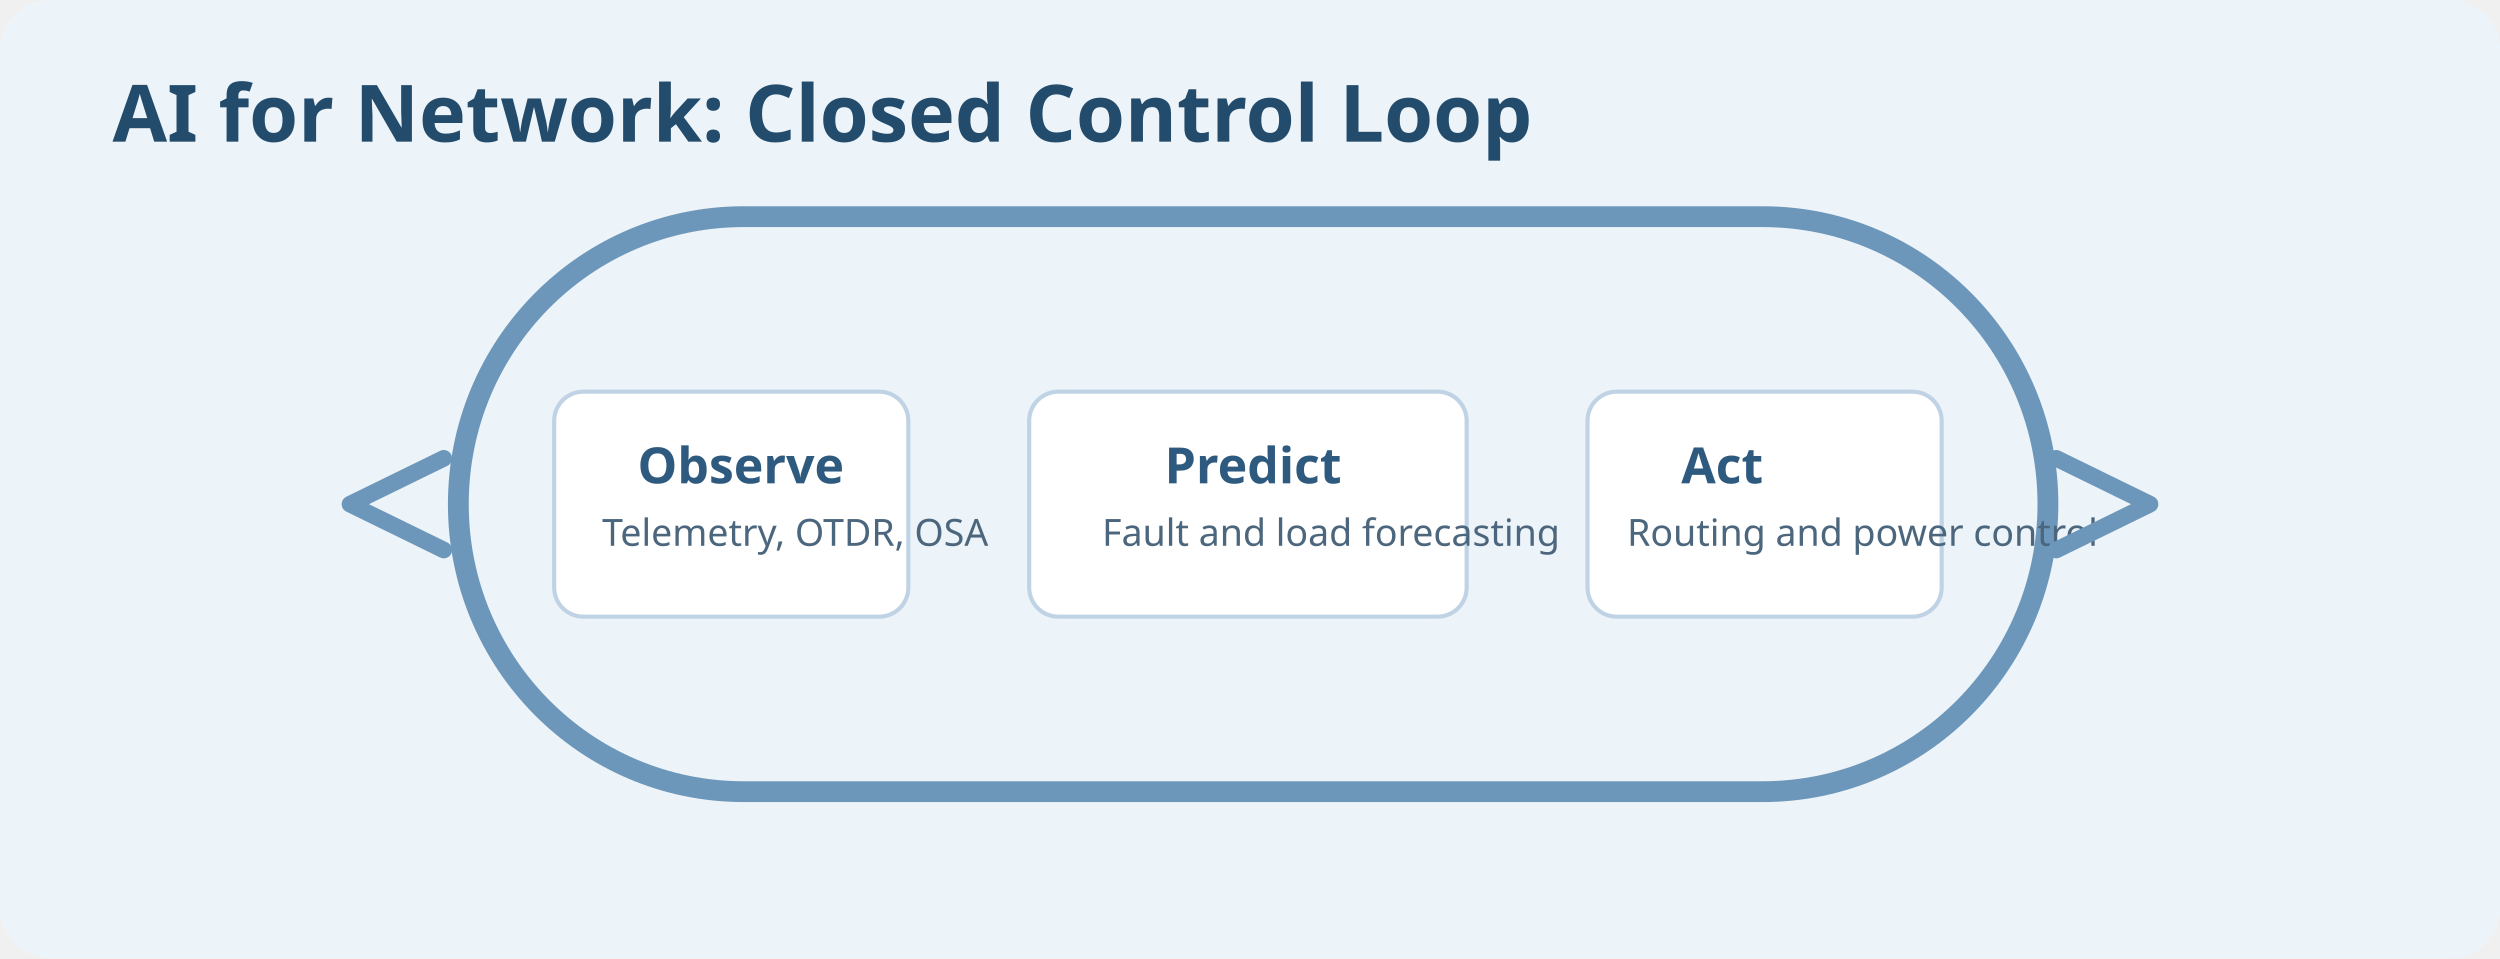
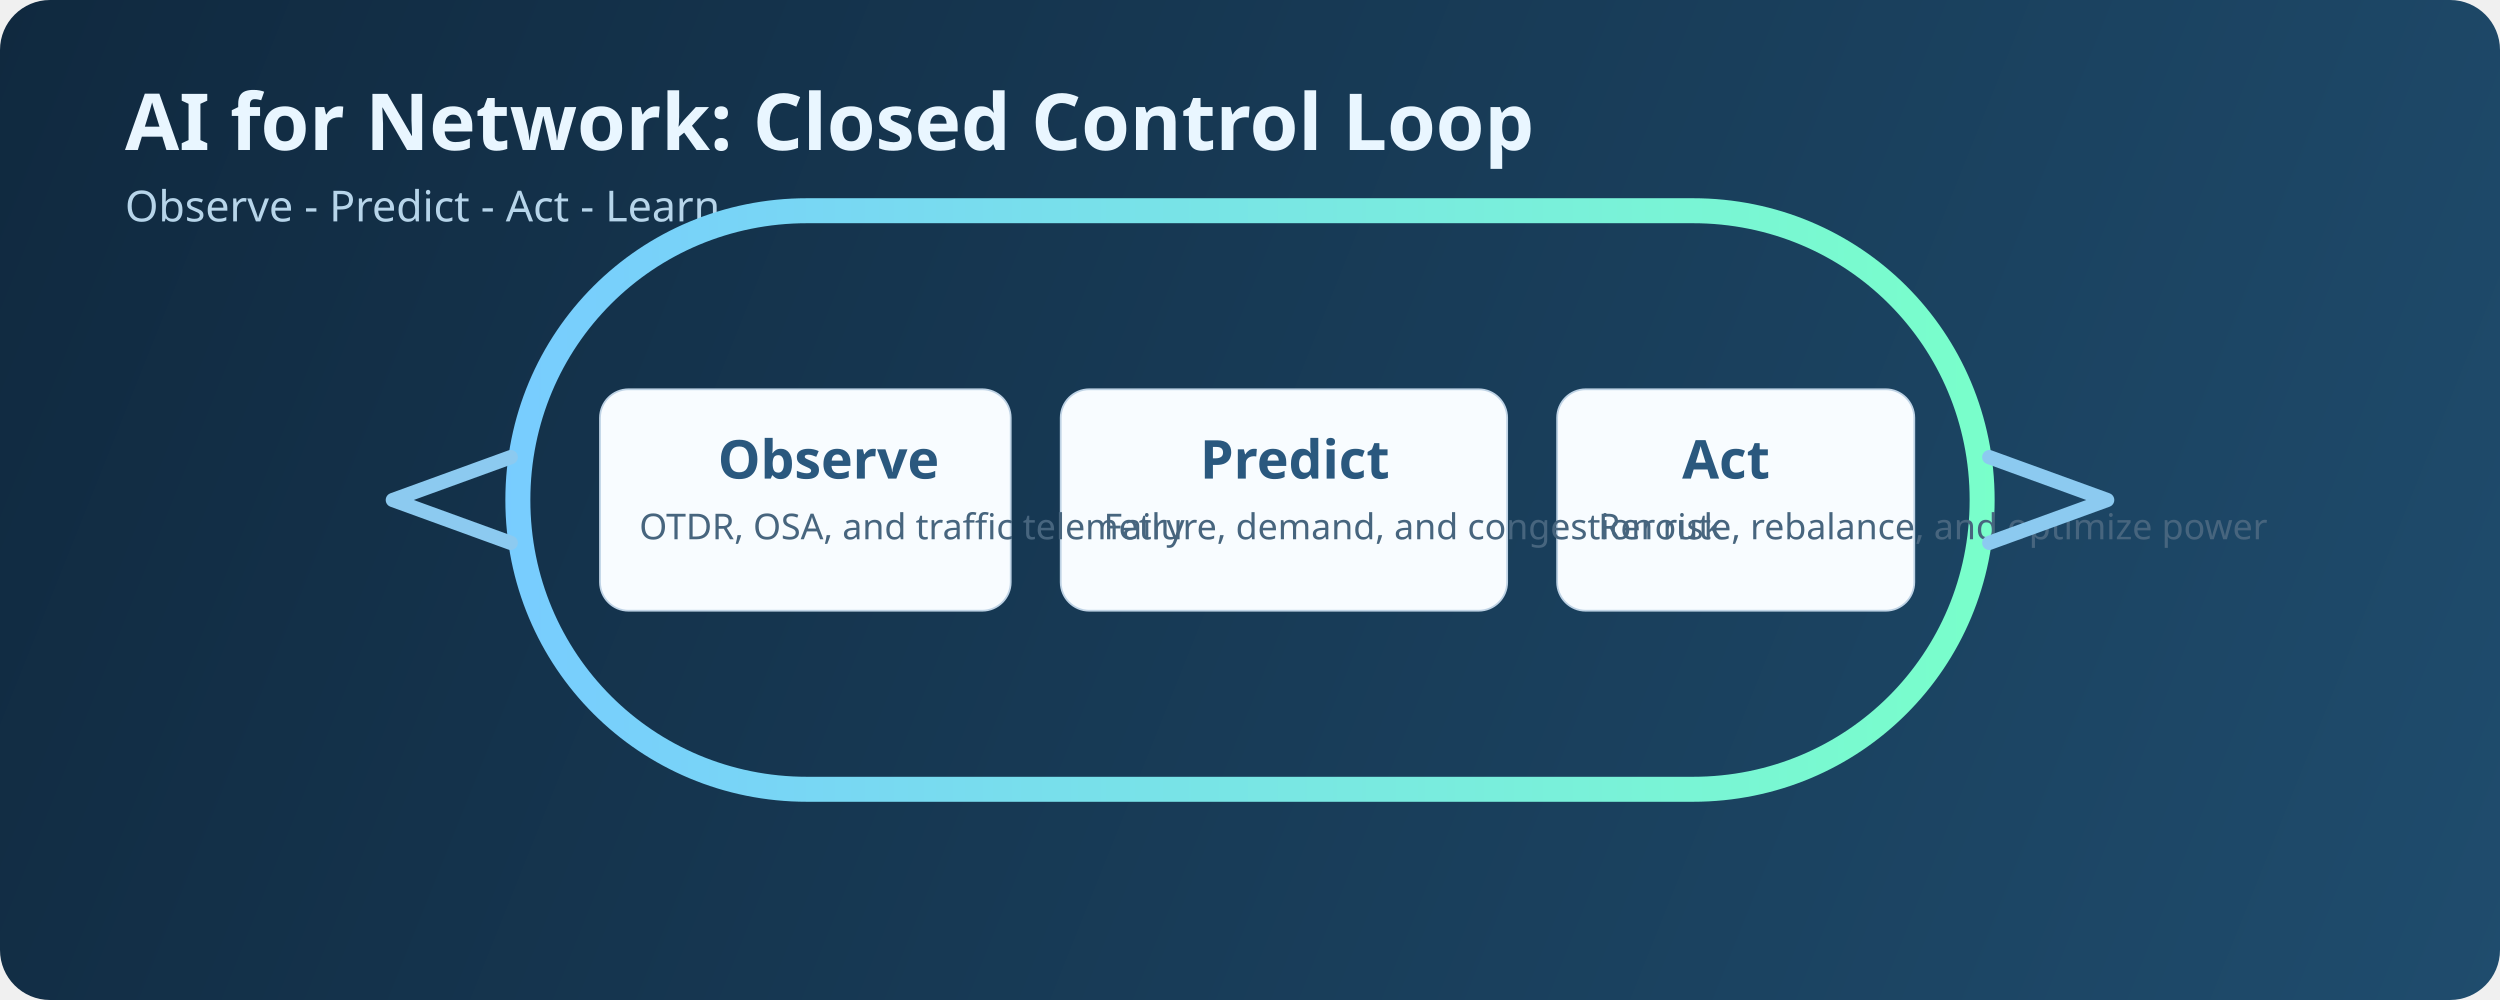
- <svg xmlns="http://www.w3.org/2000/svg" width="1200" height="460" viewBox="0 0 1200 460" fill="none">
-   <rect width="1200" height="460" rx="24" fill="#EDF4F9" />
-   <text x="54" y="68" fill="#234B6B" font-family="Avenir Next, Segoe UI, sans-serif" font-size="38" font-weight="700">AI for Network: Closed Control Loop</text>
-   <g stroke="#6D97BA" stroke-width="10" stroke-linecap="round">
-     <path d="M220 242C220 166 281 104 357 104H846C922 104 983 166 983 242C983 318 922 380 846 380H357C281 380 220 318 220 242Z" />
+ <svg xmlns="http://www.w3.org/2000/svg" width="1400" height="560" viewBox="0 0 1400 560" fill="none">
+   <defs>
+     <linearGradient id="bg" x1="0" y1="0" x2="1400" y2="560" gradientUnits="userSpaceOnUse">
+       <stop stop-color="#10293F" />
+       <stop offset="1" stop-color="#1F4C6D" />
+     </linearGradient>
+     <linearGradient id="ring" x1="278" y1="280" x2="1120" y2="280" gradientUnits="userSpaceOnUse">
+       <stop stop-color="#78CCFF" />
+       <stop offset="1" stop-color="#79FFCA" />
+     </linearGradient>
+   </defs>
+   <rect width="1400" height="560" rx="28" fill="url(#bg)" />
+   <text x="70" y="84" fill="#E9F6FF" font-family="Avenir Next, Segoe UI, sans-serif" font-size="44" font-weight="700">AI for Network: Closed Control Loop</text>
+   <text x="70" y="124" fill="#B7D5EA" font-family="Avenir Next, Segoe UI, sans-serif" font-size="24">Observe - Predict - Act - Learn</text>
+   <path d="M290 280C290 190 362 118 452 118H948C1038 118 1110 190 1110 280C1110 370 1038 442 948 442H452C362 442 290 370 290 280Z" stroke="url(#ring)" stroke-width="14" />
+   <g>
+     <rect x="336" y="218" width="230" height="124" rx="16" fill="#F8FCFF" stroke="#BFD3E5" />
+     <rect x="594" y="218" width="250" height="124" rx="16" fill="#F8FCFF" stroke="#BFD3E5" />
+     <rect x="872" y="218" width="200" height="124" rx="16" fill="#F8FCFF" stroke="#BFD3E5" />
+     <text x="402" y="268" fill="#2A587E" font-family="Avenir Next, Segoe UI, sans-serif" font-size="30" font-weight="700">Observe</text>
+     <text x="358" y="302" fill="#47657E" font-family="Avenir Next, Segoe UI, sans-serif" font-size="20">OTDR, OSA, and traffic telemetry</text>
+     <text x="672" y="268" fill="#2A587E" font-family="Avenir Next, Segoe UI, sans-serif" font-size="30" font-weight="700">Predict</text>
+     <text x="618" y="302" fill="#47657E" font-family="Avenir Next, Segoe UI, sans-serif" font-size="20">Failure, demand, and congestion risk</text>
+     <text x="942" y="268" fill="#2A587E" font-family="Avenir Next, Segoe UI, sans-serif" font-size="30" font-weight="700">Act</text>
+     <text x="895" y="302" fill="#47657E" font-family="Avenir Next, Segoe UI, sans-serif" font-size="20">Reroute, rebalance, and optimize power</text>
  </g>
-   <g fill="#FFFFFF" stroke="#BFD3E5" stroke-width="2">
-     <rect x="266" y="188" width="170" height="108" rx="14" />
-     <rect x="494" y="188" width="210" height="108" rx="14" />
-     <rect x="762" y="188" width="170" height="108" rx="14" />
-   </g>
-   <text x="306" y="232" fill="#2F5A7F" font-family="Avenir Next, Segoe UI, sans-serif" font-size="24" font-weight="700">Observe</text>
-   <text x="289" y="262" fill="#4B667D" font-family="Avenir Next, Segoe UI, sans-serif" font-size="18">Telemetry, OTDR, OSA</text>
-   <text x="559" y="232" fill="#2F5A7F" font-family="Avenir Next, Segoe UI, sans-serif" font-size="24" font-weight="700">Predict</text>
-   <text x="529" y="262" fill="#4B667D" font-family="Avenir Next, Segoe UI, sans-serif" font-size="18">Fault and load forecasting</text>
-   <text x="807" y="232" fill="#2F5A7F" font-family="Avenir Next, Segoe UI, sans-serif" font-size="24" font-weight="700">Act</text>
-   <text x="781" y="262" fill="#4B667D" font-family="Avenir Next, Segoe UI, sans-serif" font-size="18">Routing and power control</text>
-   <path d="M987 220L1032 242L987 264" stroke="#6D97BA" stroke-width="8" stroke-linecap="round" stroke-linejoin="round" />
-   <path d="M213 264L168 242L213 220" stroke="#6D97BA" stroke-width="8" stroke-linecap="round" stroke-linejoin="round" />
+   <path d="M1114 256L1180 280L1114 304" stroke="#8CCAF0" stroke-width="8" stroke-linecap="round" stroke-linejoin="round" />
+   <path d="M286 304L220 280L286 256" stroke="#8CCAF0" stroke-width="8" stroke-linecap="round" stroke-linejoin="round" />
</svg>
